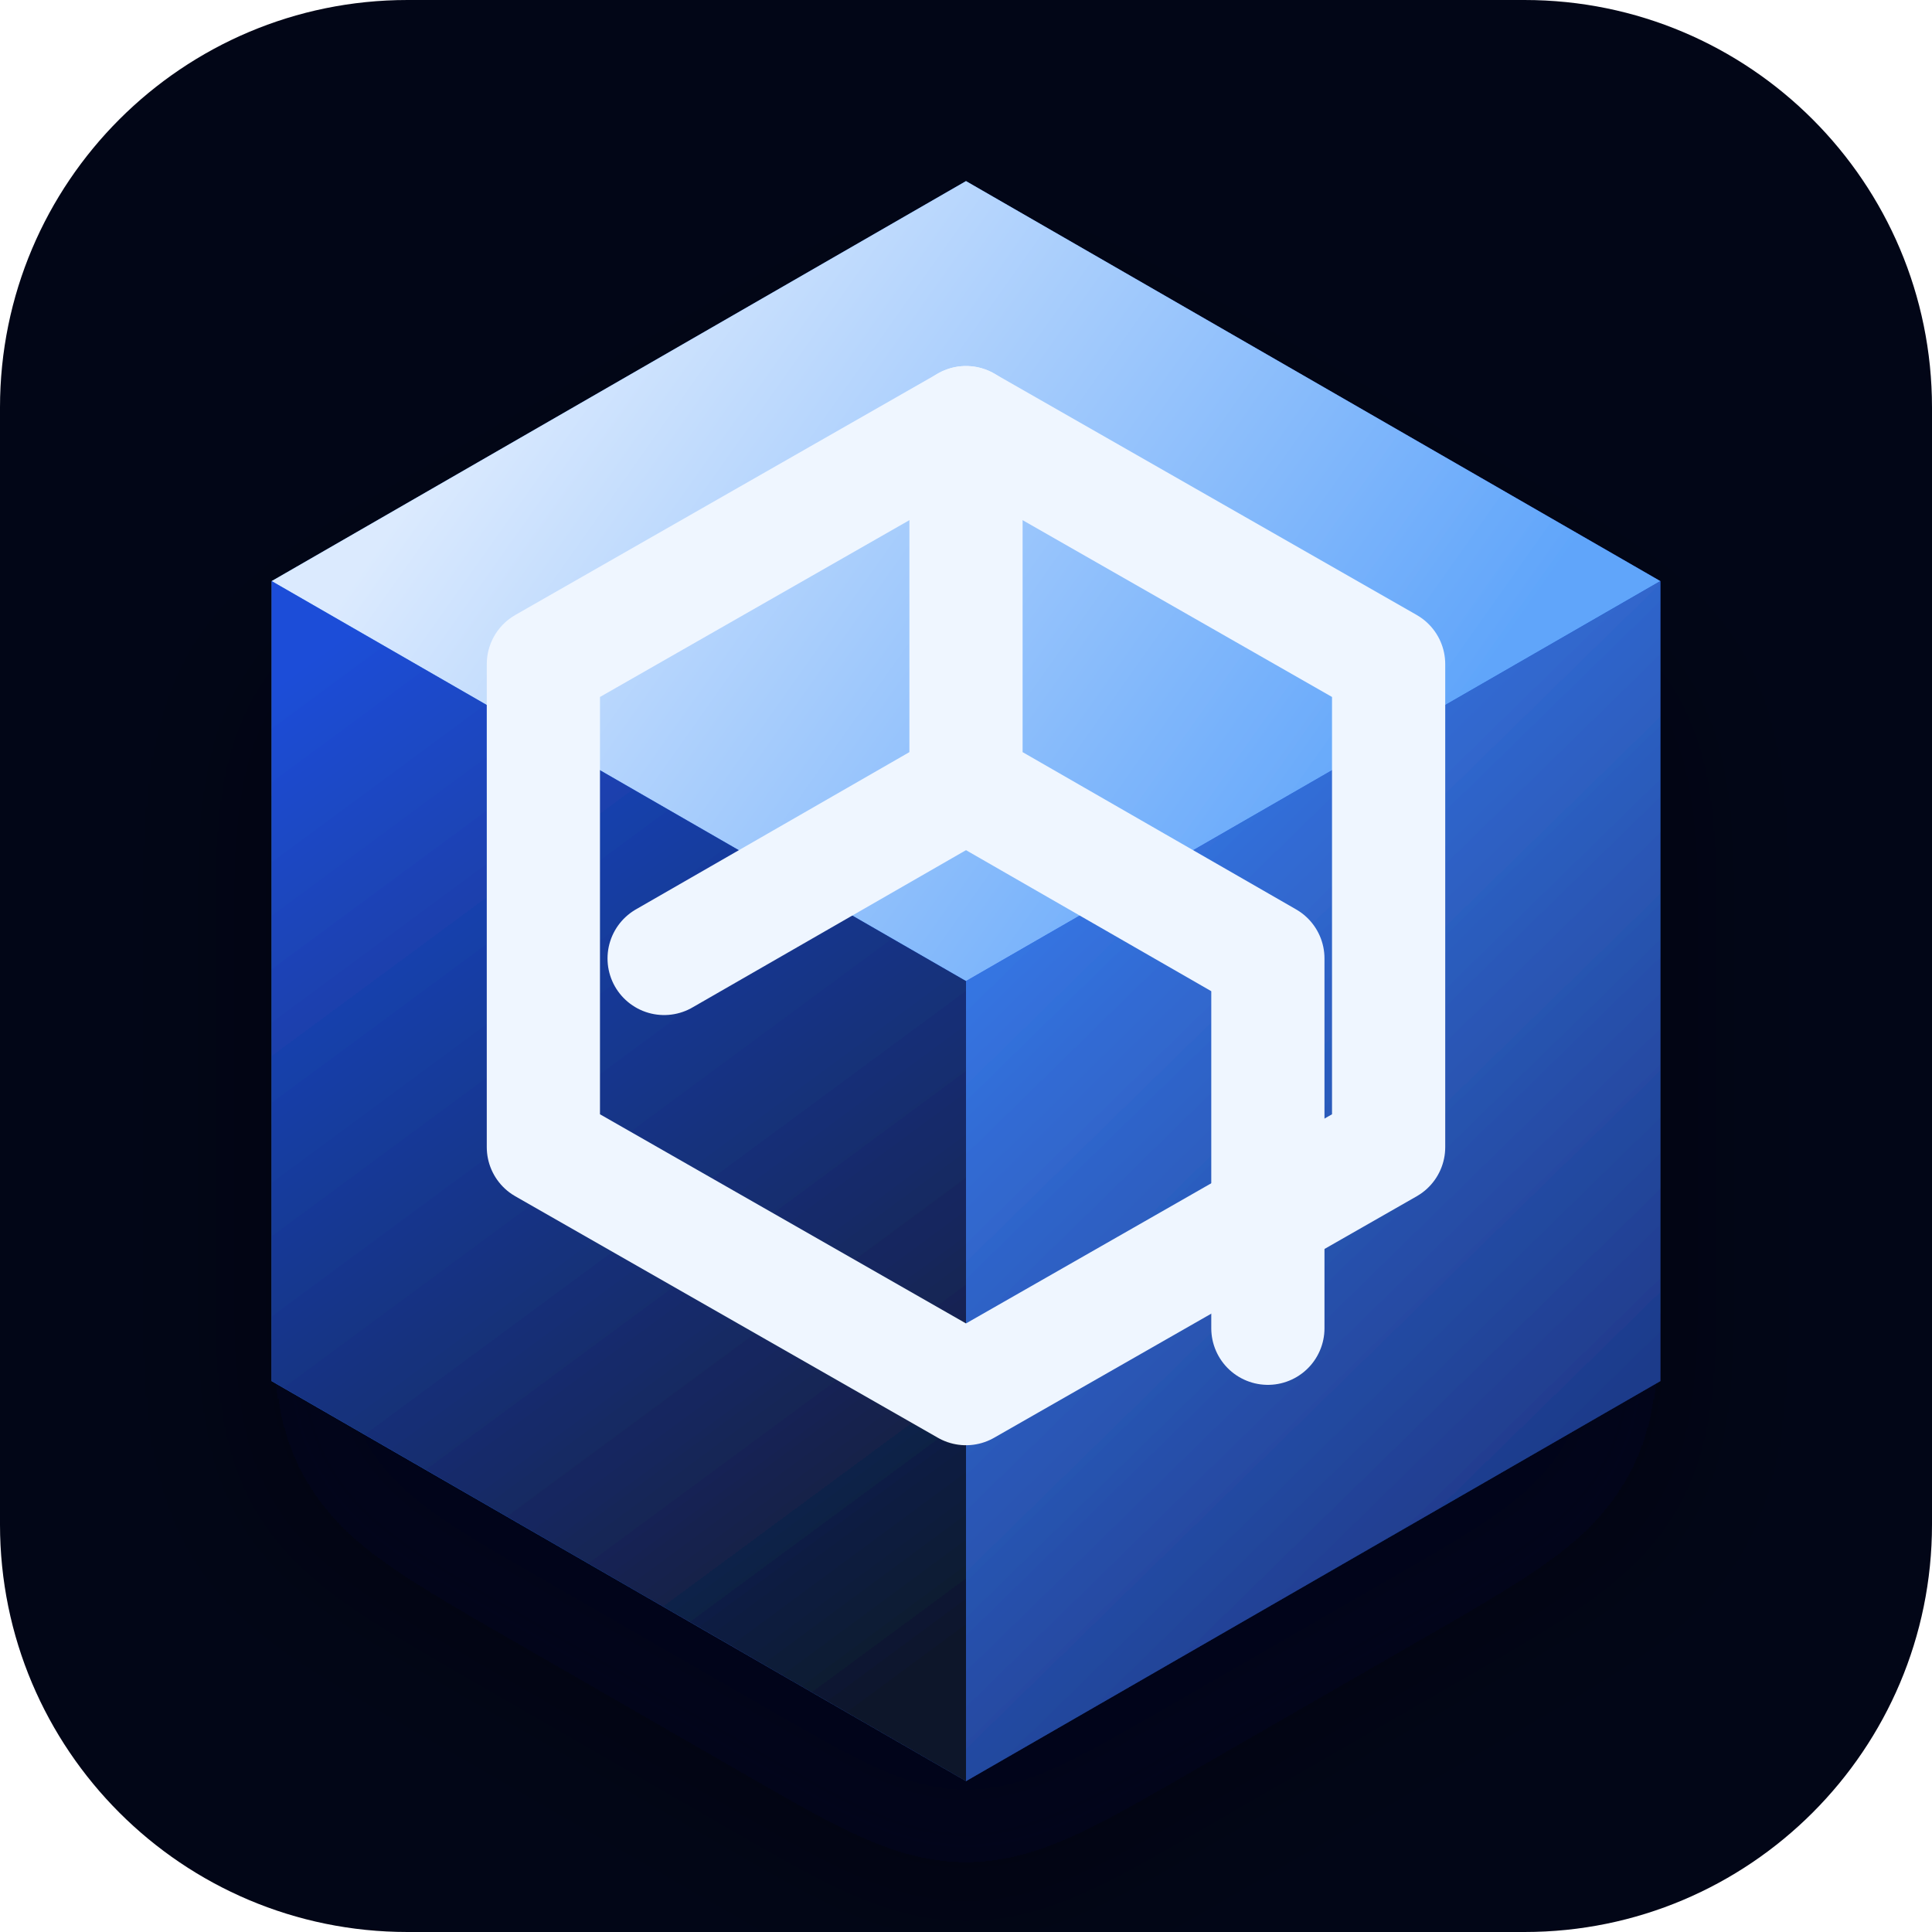
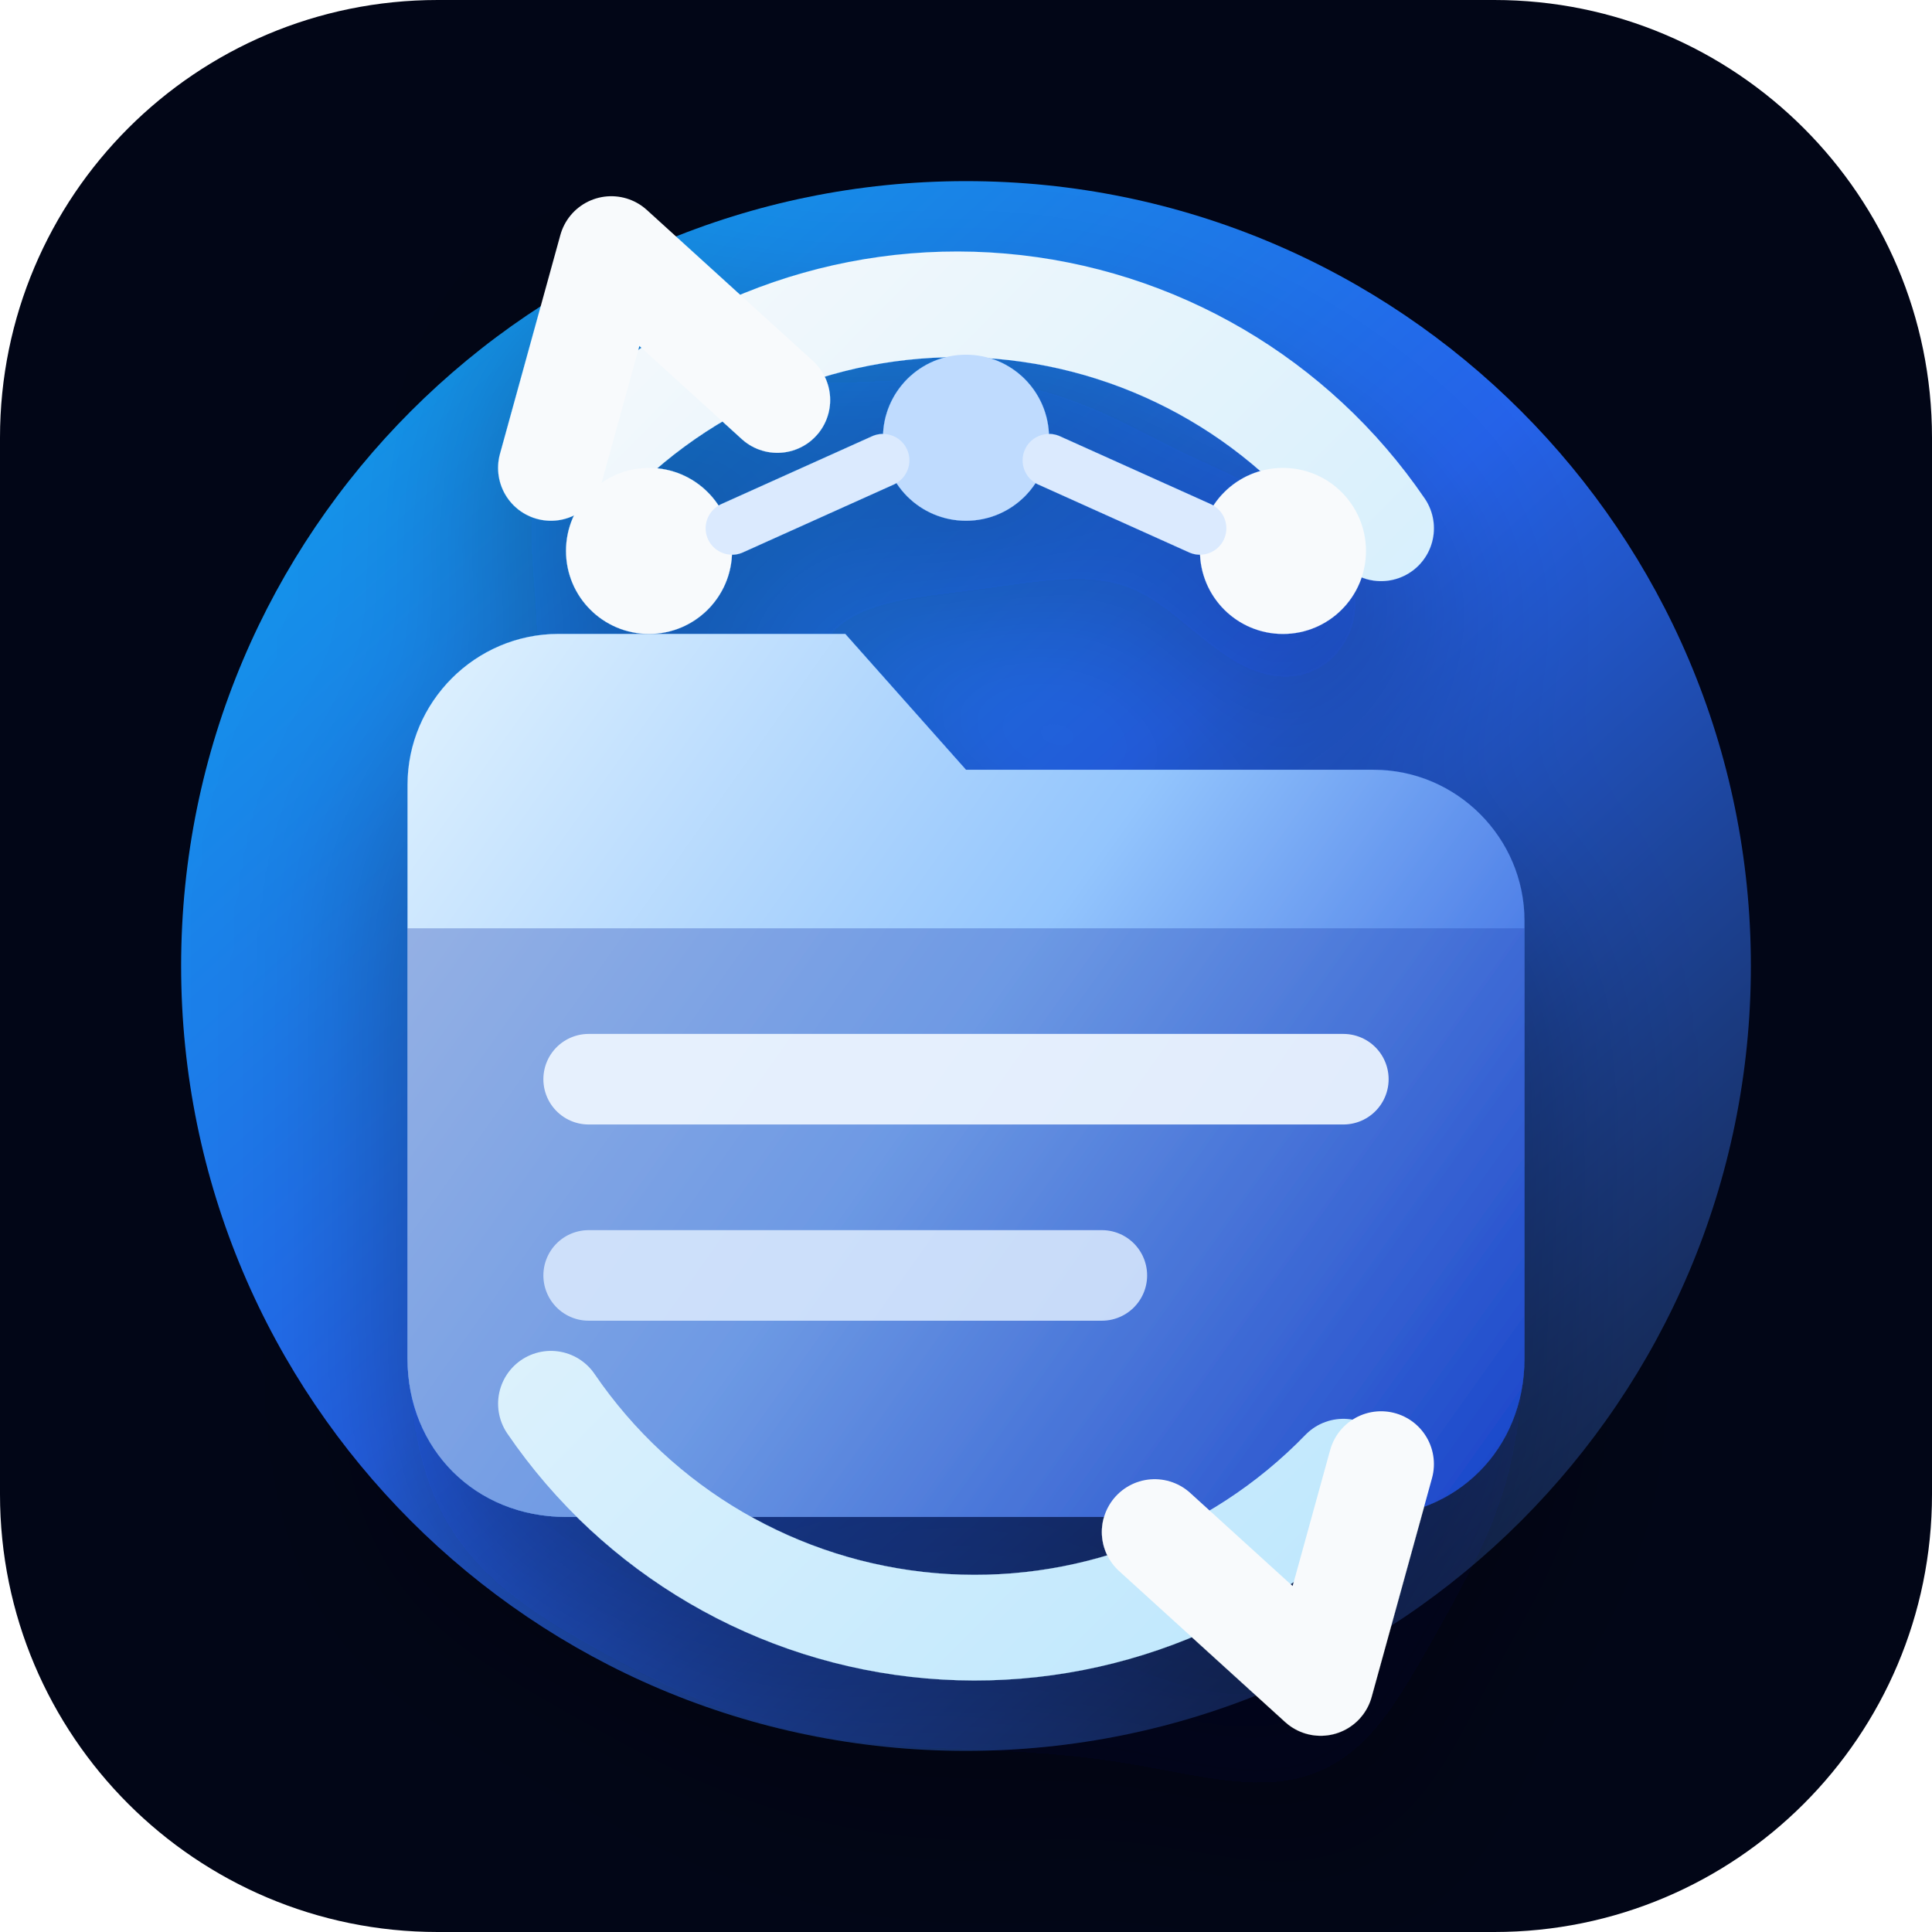
<svg xmlns="http://www.w3.org/2000/svg" viewBox="0 0 256 256" role="img" aria-labelledby="logoTitle logoDescription">
  <defs>
-     <linearGradient id="shellGradient" x1="38" x2="218" y1="32" y2="224" gradientUnits="userSpaceOnUse">
-       <stop offset="0" stop-color="#60a5fa" />
-       <stop offset="0.52" stop-color="#2563eb" />
-       <stop offset="1" stop-color="#172554" />
+     <linearGradient id="backgroundGradient" x1="34" x2="222" y1="24" y2="232" gradientUnits="userSpaceOnUse">
+       <stop offset="0" stop-color="#0ea5e9" />
+       <stop offset="0.48" stop-color="#2563eb" />
+       <stop offset="1" stop-color="#111827" />
    </linearGradient>
-     <linearGradient id="topGradient" x1="75" x2="181" y1="37" y2="112" gradientUnits="userSpaceOnUse">
-       <stop offset="0" stop-color="#dbeafe" />
-       <stop offset="1" stop-color="#60a5fa" />
+     <linearGradient id="folderGradient" x1="56" x2="202" y1="84" y2="188" gradientUnits="userSpaceOnUse">
+       <stop offset="0" stop-color="#e0f2fe" />
+       <stop offset="0.5" stop-color="#93c5fd" />
+       <stop offset="1" stop-color="#1d4ed8" />
    </linearGradient>
-     <linearGradient id="rightGradient" x1="136" x2="221" y1="92" y2="179" gradientUnits="userSpaceOnUse">
-       <stop offset="0" stop-color="#3b82f6" />
-       <stop offset="1" stop-color="#1e3a8a" />
+     <linearGradient id="arrowGradient" x1="50" x2="206" y1="54" y2="208" gradientUnits="userSpaceOnUse">
+       <stop offset="0" stop-color="#f8fafc" />
+       <stop offset="1" stop-color="#bae6fd" />
    </linearGradient>
-     <linearGradient id="leftGradient" x1="35" x2="128" y1="92" y2="218" gradientUnits="userSpaceOnUse">
-       <stop offset="0" stop-color="#1d4ed8" />
-       <stop offset="1" stop-color="#0f172a" />
-     </linearGradient>
-     <filter id="softShadow" x="-20%" y="-20%" width="140%" height="140%">
-       <feDropShadow dx="0" dy="16" stdDeviation="12" flood-color="#020617" flood-opacity="0.32" />
+     <filter id="softShadow" x="-24%" y="-24%" width="148%" height="148%">
+       <feDropShadow dx="0" dy="14" stdDeviation="13" flood-color="#020617" flood-opacity="0.36" />
    </filter>
  </defs>
-   <rect width="256" height="256" rx="54" fill="#020617" />
+   <rect width="256" height="256" rx="58" fill="#020617" />
+   <circle cx="128" cy="128" r="104" fill="url(#backgroundGradient)" />
  <g filter="url(#softShadow)">
-     <path d="M128 24 220 77v106l-92 53-92-53V77z" fill="url(#shellGradient)" />
-     <path d="M128 24 220 77l-92 53-92-53z" fill="url(#topGradient)" />
-     <path d="m128 130 92-53v106l-92 53z" fill="url(#rightGradient)" />
-     <path d="M36 77 128 130v106l-92-53z" fill="url(#leftGradient)" />
-     <path d="M128 56 184 88v64l-56 32-56-32V88z" fill="none" stroke="#eff6ff" stroke-linejoin="round" stroke-width="15" />
-     <path d="M128 56v48l40 23v49" fill="none" stroke="#eff6ff" stroke-linecap="round" stroke-linejoin="round" stroke-width="15" />
-     <path d="M128 104 88 127" fill="none" stroke="#eff6ff" stroke-linecap="round" stroke-width="15" />
+     <path d="M54 104c0-11 9-20 20-20h38l16 18h54c11 0 20 9 20 20v58c0 12-9 21-21 21H75c-12 0-21-9-21-21z" fill="url(#folderGradient)" />
+     <path d="M54 123h148v57c0 12-9 21-21 21H75c-12 0-21-9-21-21z" fill="#1e40af" opacity="0.33" />
+     <path d="M78 143h100" stroke="#eff6ff" stroke-linecap="round" stroke-width="12" opacity="0.92" />
+     <path d="M78 169h68" stroke="#dbeafe" stroke-linecap="round" stroke-width="12" opacity="0.86" />
+     <path d="M183 70a68 68 0 0 0-105-9" fill="none" stroke="url(#arrowGradient)" stroke-linecap="round" stroke-width="14" />
+     <path d="m73 62 8-29 22 20" fill="none" stroke="#f8fafc" stroke-linecap="round" stroke-linejoin="round" stroke-width="14" />
+     <path d="M73 186a68 68 0 0 0 105 9" fill="none" stroke="url(#arrowGradient)" stroke-linecap="round" stroke-width="14" />
+     <path d="m183 194-8 29-22-20" fill="none" stroke="#f8fafc" stroke-linecap="round" stroke-linejoin="round" stroke-width="14" />
+     <circle cx="86" cy="73" r="11" fill="#f8fafc" />
+     <circle cx="128" cy="58" r="11" fill="#bfdbfe" />
+     <circle cx="170" cy="73" r="11" fill="#f8fafc" />
+     <path d="M97 70 117 61m22 0 20 9" stroke="#dbeafe" stroke-linecap="round" stroke-width="7" />
  </g>
</svg>
